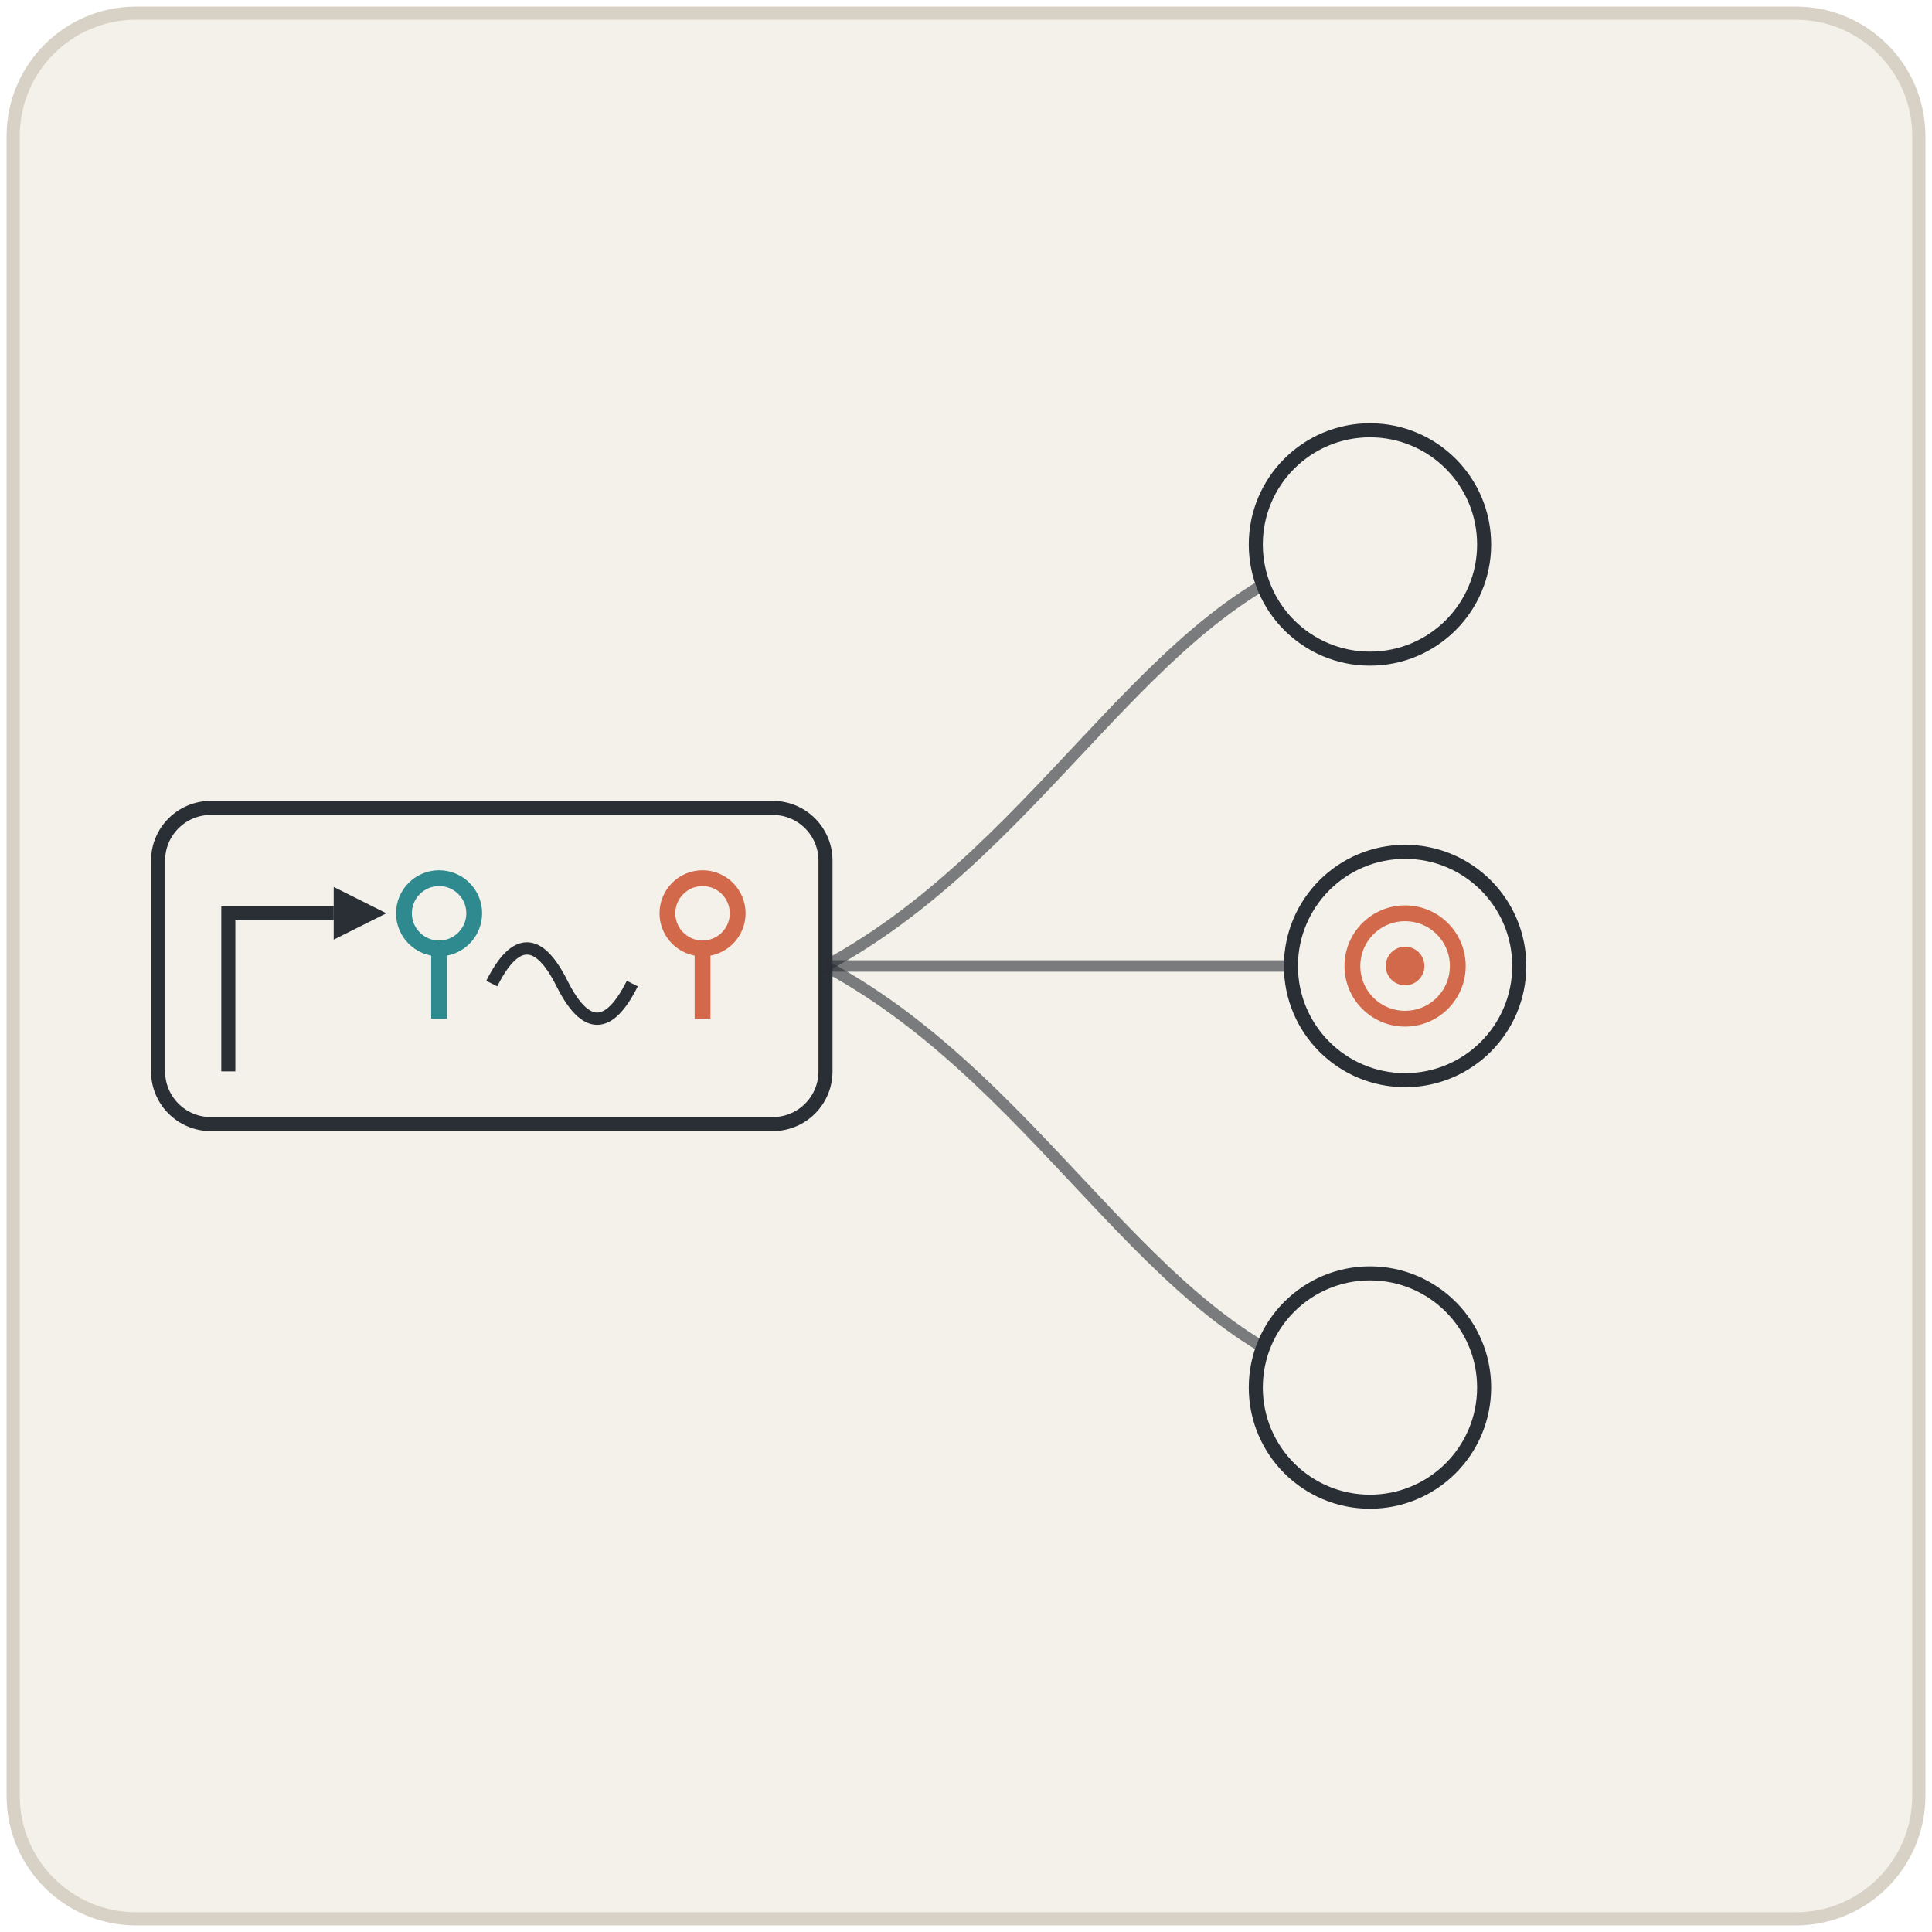
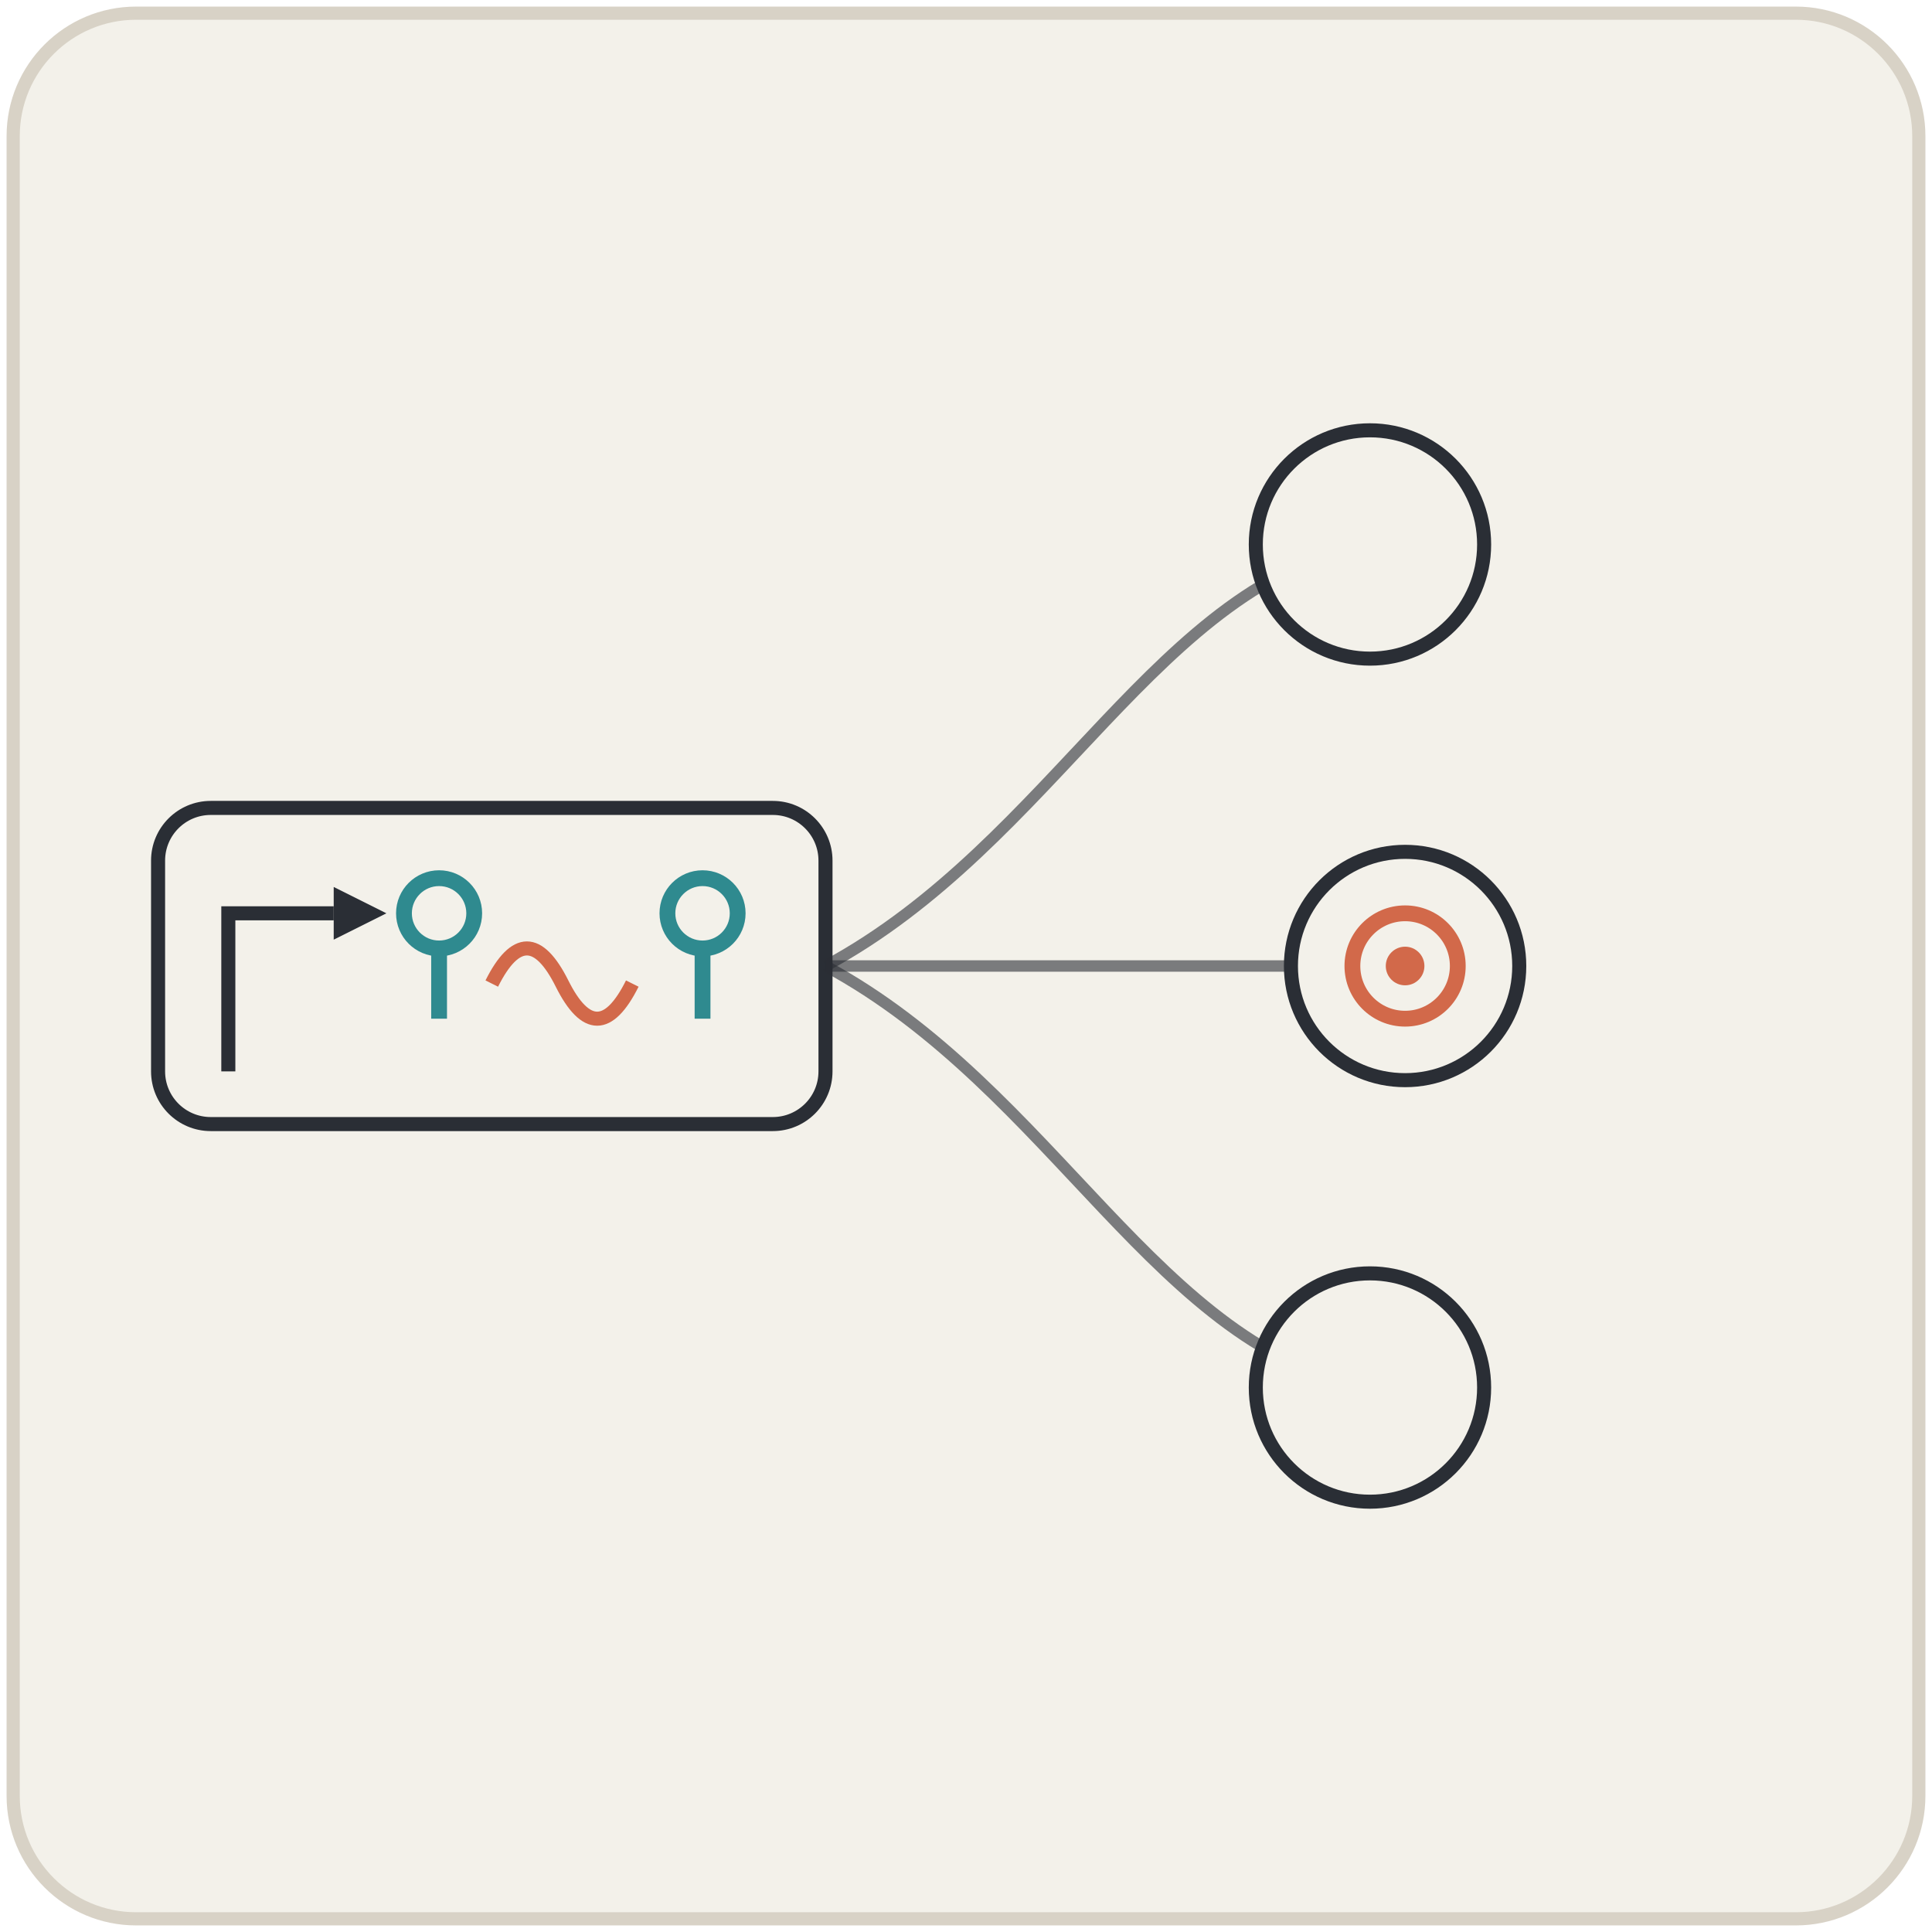
<svg xmlns="http://www.w3.org/2000/svg" viewBox="0 0 220 220" role="img" aria-label="Ribozyme-flanked gRNA: a Pol II promoter driving a self-cleaving gRNA cassette, restricting Cas9 targeting to one cell type">
  <rect x="1.5" y="1.5" width="217" height="217" rx="14" fill="#f3f1ea" stroke="#d8d2c6" stroke-width="1.5" />
  <rect x="18" y="92" width="76" height="36" rx="6" fill="#f3f1ea" stroke="#2a2e35" stroke-width="1.6" />
  <path d="M26 122 L26 104 L38 104" fill="none" stroke="#2a2e35" stroke-width="1.6" />
  <polygon points="38,101 44,104 38,107" fill="#2a2e35" />
  <circle cx="50" cy="104" r="4" fill="none" stroke="#2f8a8f" stroke-width="1.8" />
  <line x1="50" y1="108" x2="50" y2="116" stroke="#2f8a8f" stroke-width="1.8" />
-   <path d="M56 112 Q60 104 64 112 T72 112" fill="none" stroke="#2a2e35" stroke-width="1.4" />
-   <circle cx="80" cy="104" r="4" fill="none" stroke="#d2694a" stroke-width="1.8" />
-   <line x1="80" y1="108" x2="80" y2="116" stroke="#d2694a" stroke-width="1.8" />
+   <path d="M56 112 Q60 104 64 112 T72 112" fill="none" stroke="#d2694a" stroke-width="1.6" />
+   <circle cx="80" cy="104" r="4" fill="none" stroke="#2f8a8f" stroke-width="1.8" />
+   <line x1="80" y1="108" x2="80" y2="116" stroke="#2f8a8f" stroke-width="1.8" />
  <g fill="none" stroke="#2a2e35" stroke-width="1.3" stroke-opacity="0.6">
    <path d="M94 110 C 120 96 132 66 156 62" />
    <path d="M94 110 C 120 110 135 110 160 110" />
    <path d="M94 110 C 120 124 132 154 156 158" />
  </g>
  <circle cx="156" cy="62" r="13" fill="#f3f1ea" stroke="#2a2e35" stroke-width="1.6" />
  <circle cx="160" cy="110" r="13" fill="#f3f1ea" stroke="#2a2e35" stroke-width="1.6" />
  <circle cx="160" cy="110" r="6" fill="none" stroke="#d2694a" stroke-width="1.8" />
  <circle cx="160" cy="110" r="2.2" fill="#d2694a" />
  <circle cx="156" cy="158" r="13" fill="#f3f1ea" stroke="#2a2e35" stroke-width="1.6" />
</svg>
